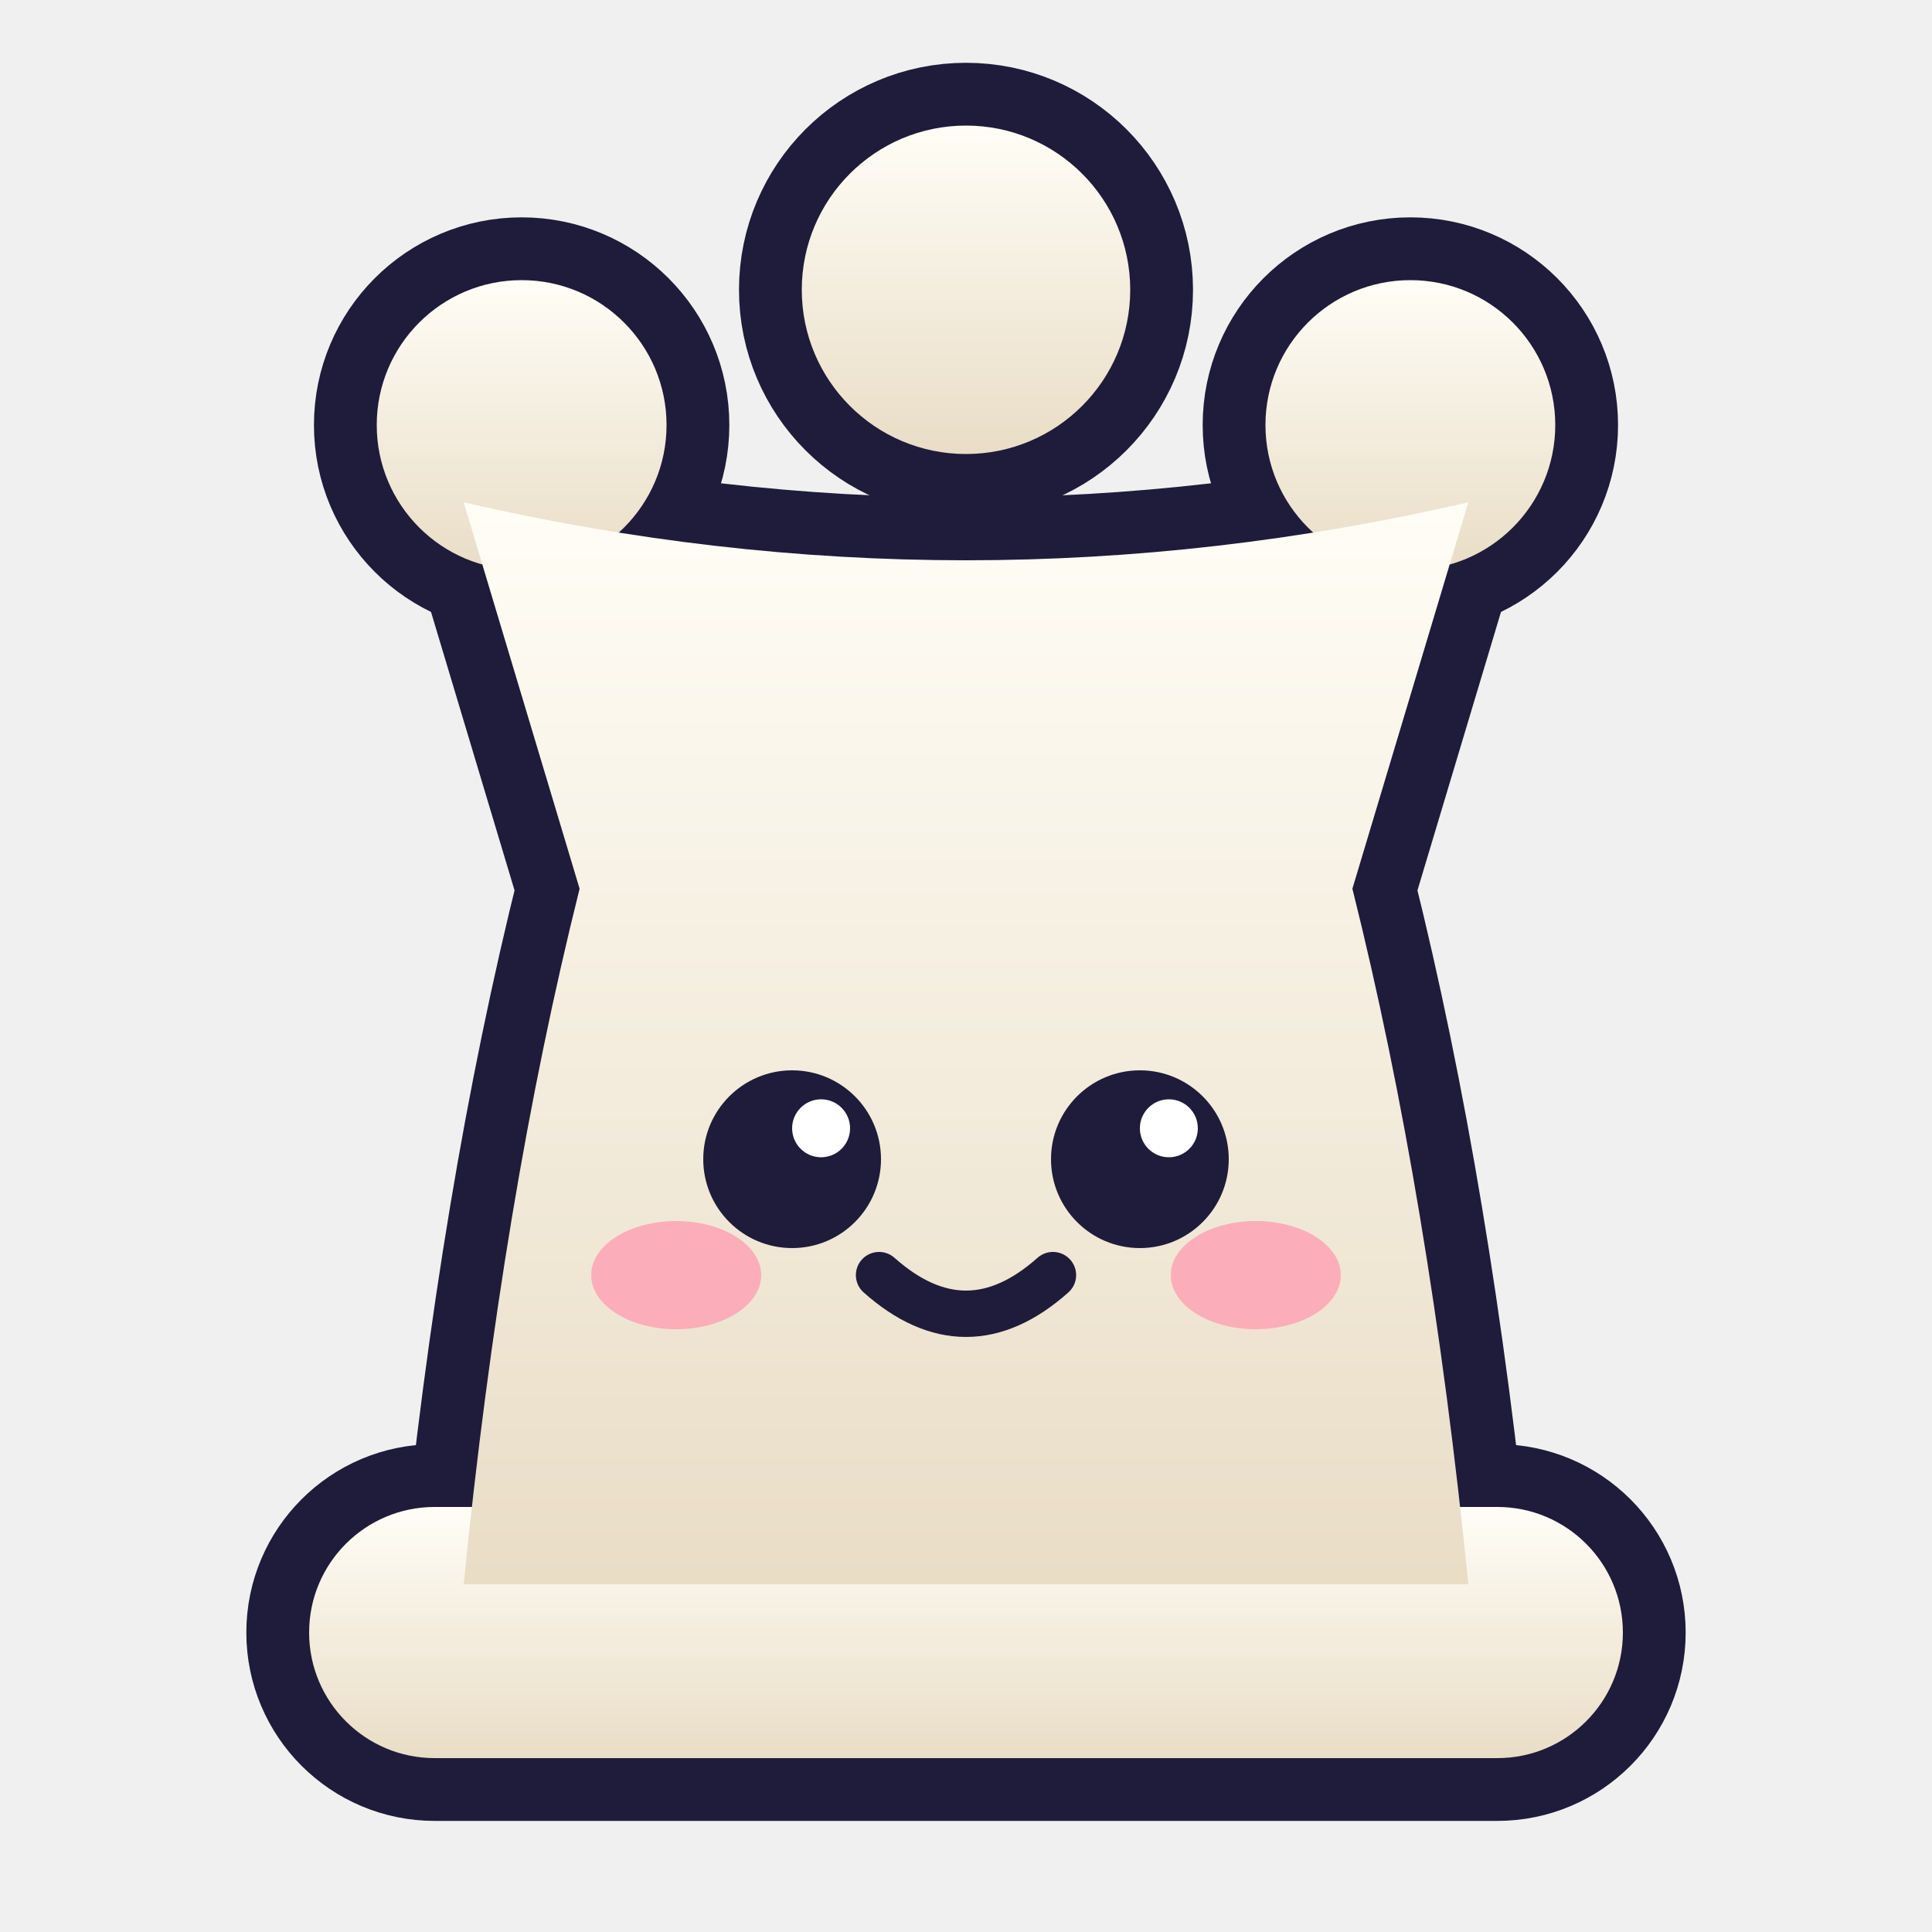
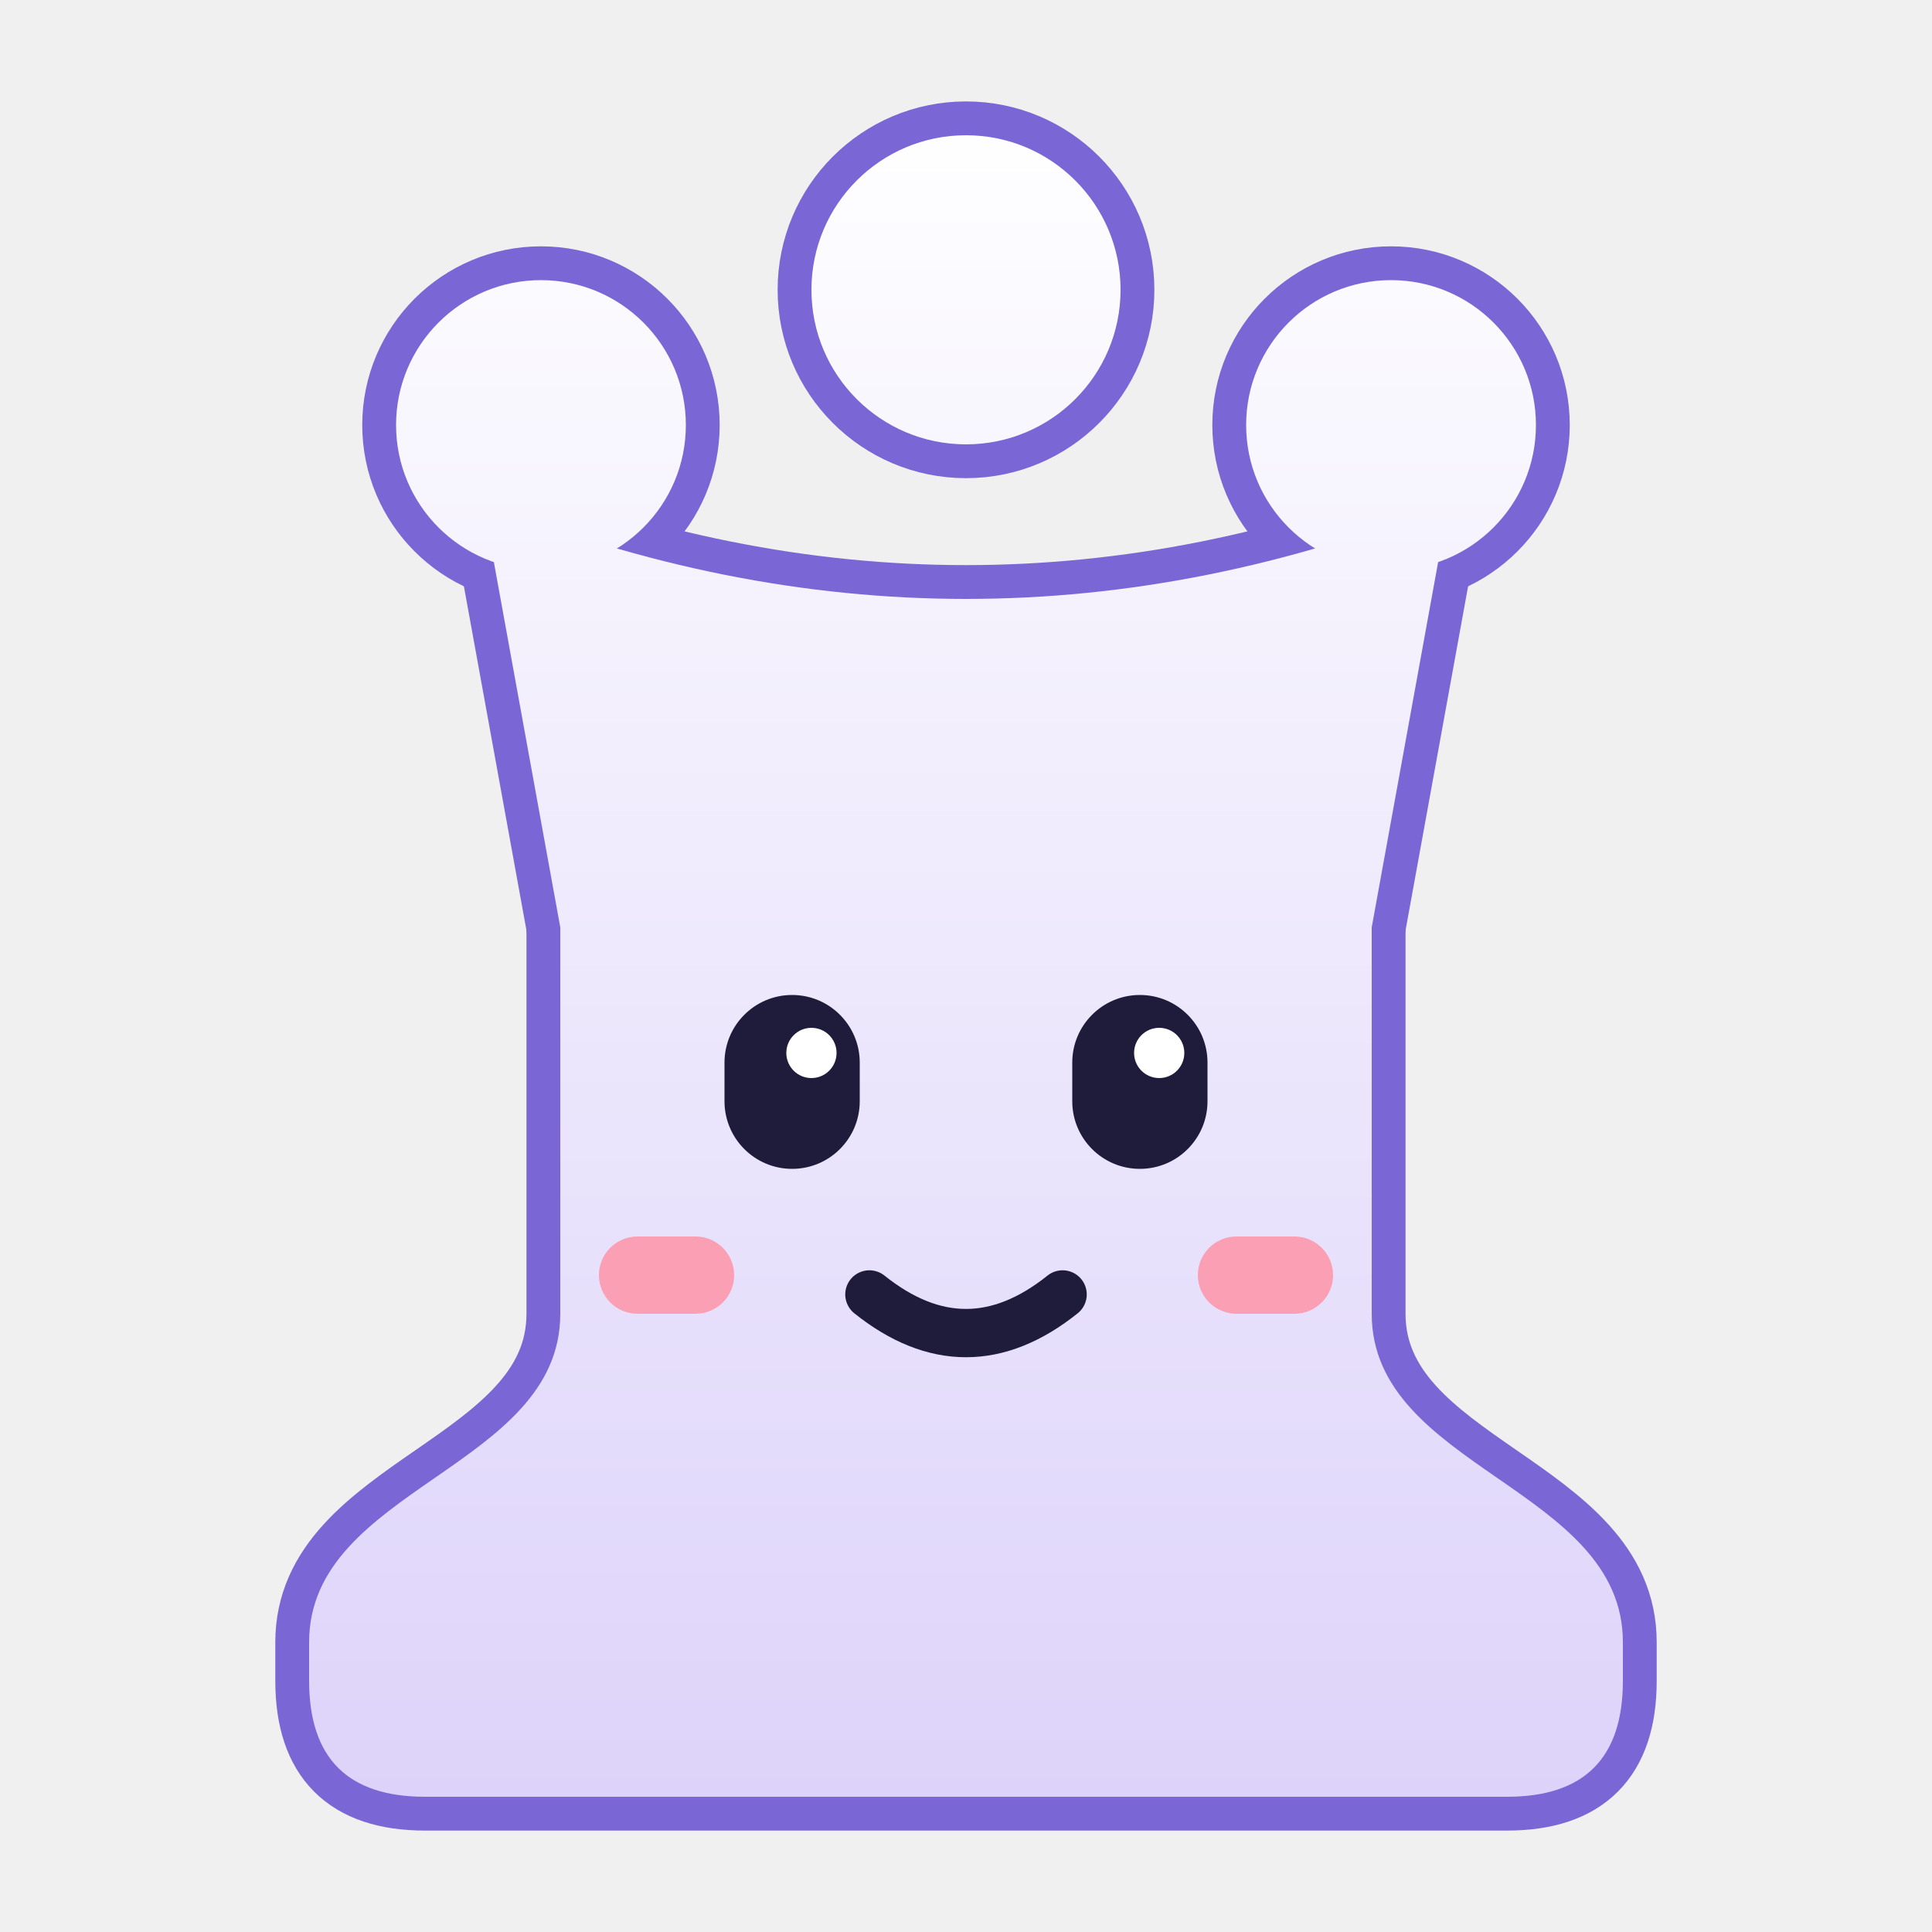
- <svg xmlns="http://www.w3.org/2000/svg" xmlns:xlink="http://www.w3.org/1999/xlink" viewBox="0 0 100 100" width="100" height="100">
+ <svg xmlns="http://www.w3.org/2000/svg" xmlns:xlink="http://www.w3.org/1999/xlink" viewBox="0 0 200 200" width="100" height="100">
  <defs>
    <g id="swq">
-       <rect x="16" y="78" width="68" height="13" rx="6.5" />
-       <circle cx="27" cy="22" r="7.5" />
-       <circle cx="50" cy="15" r="8.5" />
-       <circle cx="73" cy="22" r="7.5" />
-       <path d="M24 26 Q50 32 76 26 L70 46 Q74 62 76 82 H24 Q26 62 30 46Z" />
+       <path d="M58 96 Q58 84 70 84 H130 Q142 84 142 96 V136 C142 152 168 154 168 170 V174 Q168 186 156 186 H44 Q32 186 32 174 V170 C32 154 58 152 58 136Z" />
+       <circle cx="56" cy="44" r="15" />
+       <circle cx="100" cy="30" r="16" />
+       <circle cx="144" cy="44" r="15" />
+       <path d="M50 52 Q100 72 150 52 L142 96 H58Z" />
    </g>
-     <linearGradient id="gwq" x1="0" y1="0" x2="0" y2="1">
-       <stop offset="0" stop-color="#fffdf6" />
-       <stop offset="1" stop-color="#e9ddc6" />
+     <linearGradient id="gwq" gradientUnits="userSpaceOnUse" x1="0" y1="10" x2="0" y2="186">
+       <stop offset="0" stop-color="#ffffff" />
+       <stop offset="1" stop-color="#ddd3fa" />
+     </linearGradient>
+     <radialGradient id="lwq" cx="0.32" cy="0.2" r="0.62">
+       <stop offset="0" stop-color="#fff" stop-opacity="0.6" />
+       <stop offset="1" stop-color="#fff" stop-opacity="0" />
+     </radialGradient>
+     <linearGradient id="dwq" gradientUnits="userSpaceOnUse" x1="0" y1="140" x2="0" y2="186">
+       <stop offset="0" stop-color="#1f1b3a" stop-opacity="0" />
+       <stop offset="1" stop-color="#1f1b3a" stop-opacity="0.16" />
    </linearGradient>
    <clipPath id="cwq">
      <use xlink:href="#swq" />
    </clipPath>
  </defs>
-   <use xlink:href="#swq" fill="#1f1b3a" stroke="#1f1b3a" stroke-width="6.5" stroke-linejoin="round" />
+   <use xlink:href="#swq" fill="#7a66d4" stroke="#7a66d4" stroke-width="7" stroke-linejoin="round" />
  <use xlink:href="#swq" fill="url(#gwq)" />
  <g clip-path="url(#cwq)">
-     <ellipse cx="36" cy="36" rx="16" ry="32" transform="rotate(-18 36 36)" fill="#fff" opacity="0.24" />
+     <rect width="200" height="200" fill="url(#lwq)" />
+     <rect y="140" width="200" height="60" fill="url(#dwq)" />
  </g>
-   <circle cx="41" cy="60" r="4.6" fill="#1f1b3a" />
-   <circle cx="42.5" cy="58.4" r="1.5" fill="#fff" />
-   <circle cx="59" cy="60" r="4.6" fill="#1f1b3a" />
-   <circle cx="60.5" cy="58.4" r="1.5" fill="#fff" />
-   <ellipse cx="35" cy="66" rx="4.4" ry="2.8" fill="#ff9bb0" opacity="0.75" />
-   <ellipse cx="65" cy="66" rx="4.4" ry="2.8" fill="#ff9bb0" opacity="0.75" />
-   <path d="M45.5 66 Q50 70 54.5 66" stroke="#1f1b3a" stroke-width="2.4" stroke-linecap="round" fill="none" />
+   <rect x="75" y="103" width="14" height="18" rx="7" fill="#1f1b3a" />
+   <circle cx="84" cy="109" r="2.6" fill="#fff" />
+   <rect x="111" y="103" width="14" height="18" rx="7" fill="#1f1b3a" />
+   <circle cx="120" cy="109" r="2.6" fill="#fff" />
+   <rect x="62" y="128" width="14" height="8" rx="4" fill="#ff8fa3" opacity="0.8" />
+   <rect x="124" y="128" width="14" height="8" rx="4" fill="#ff8fa3" opacity="0.8" />
+   <path d="M90 134 Q100 142 110 134" fill="none" stroke="#1f1b3a" stroke-width="5" stroke-linecap="round" />
</svg>
